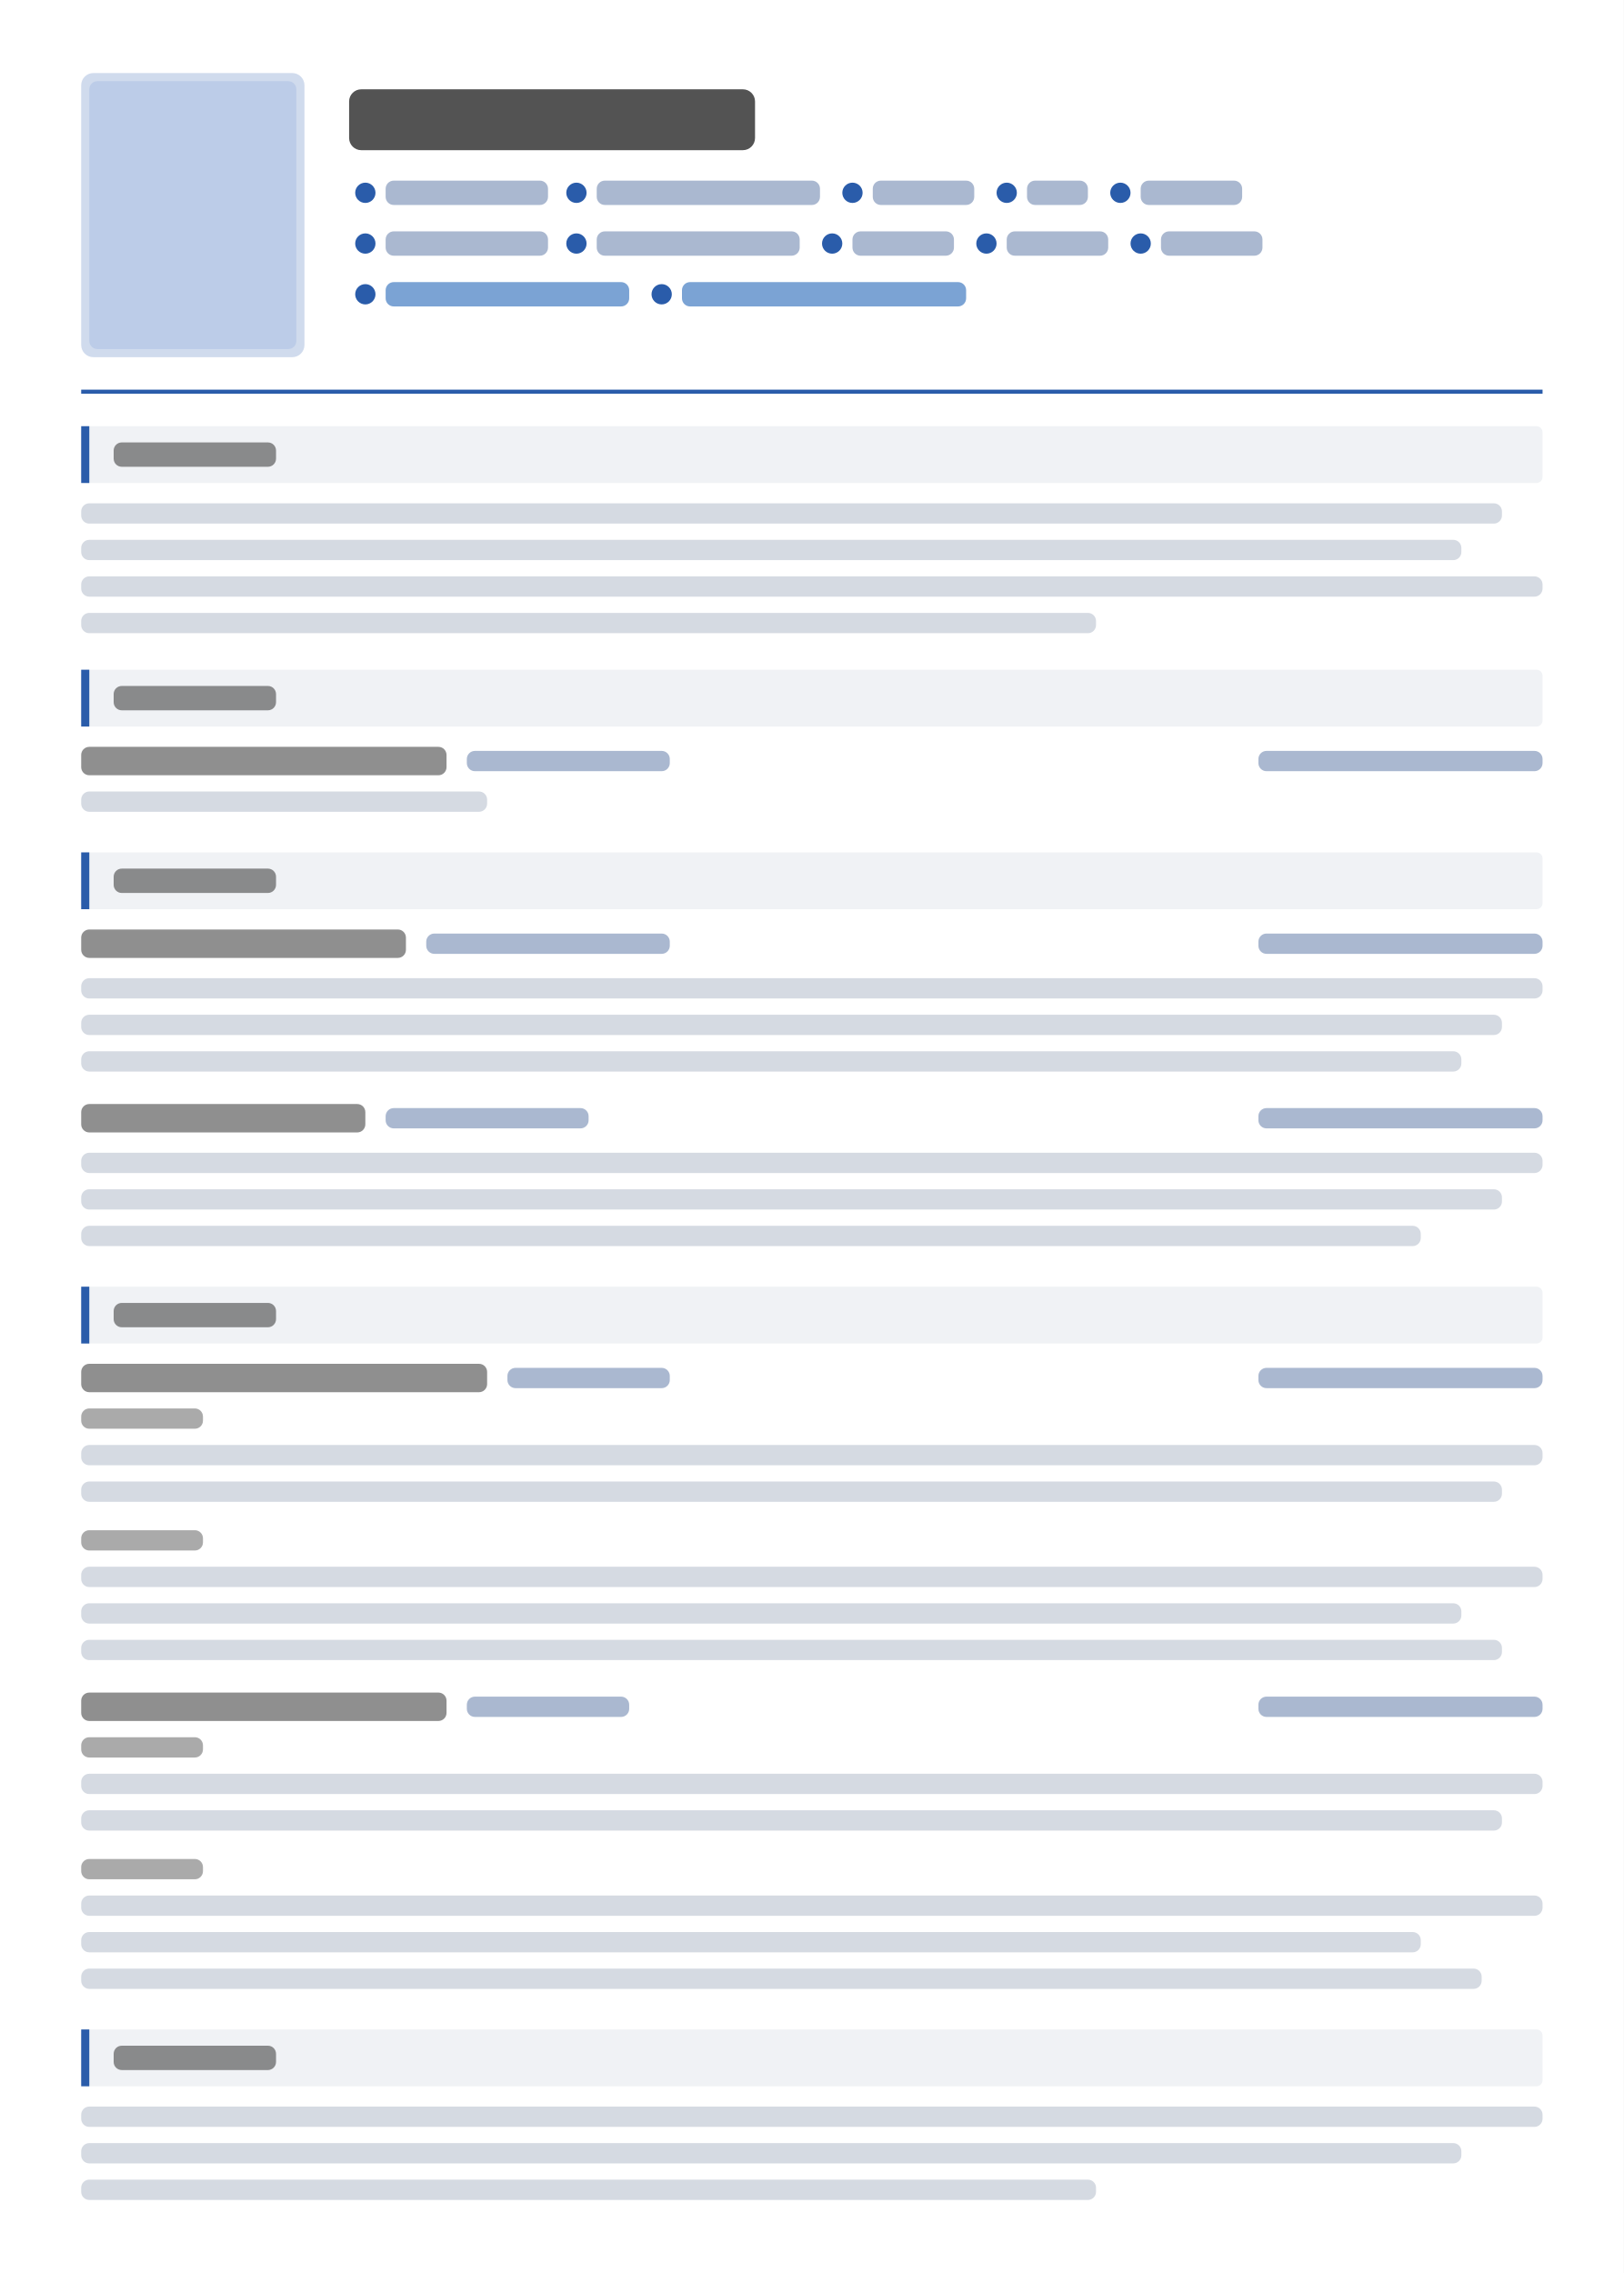
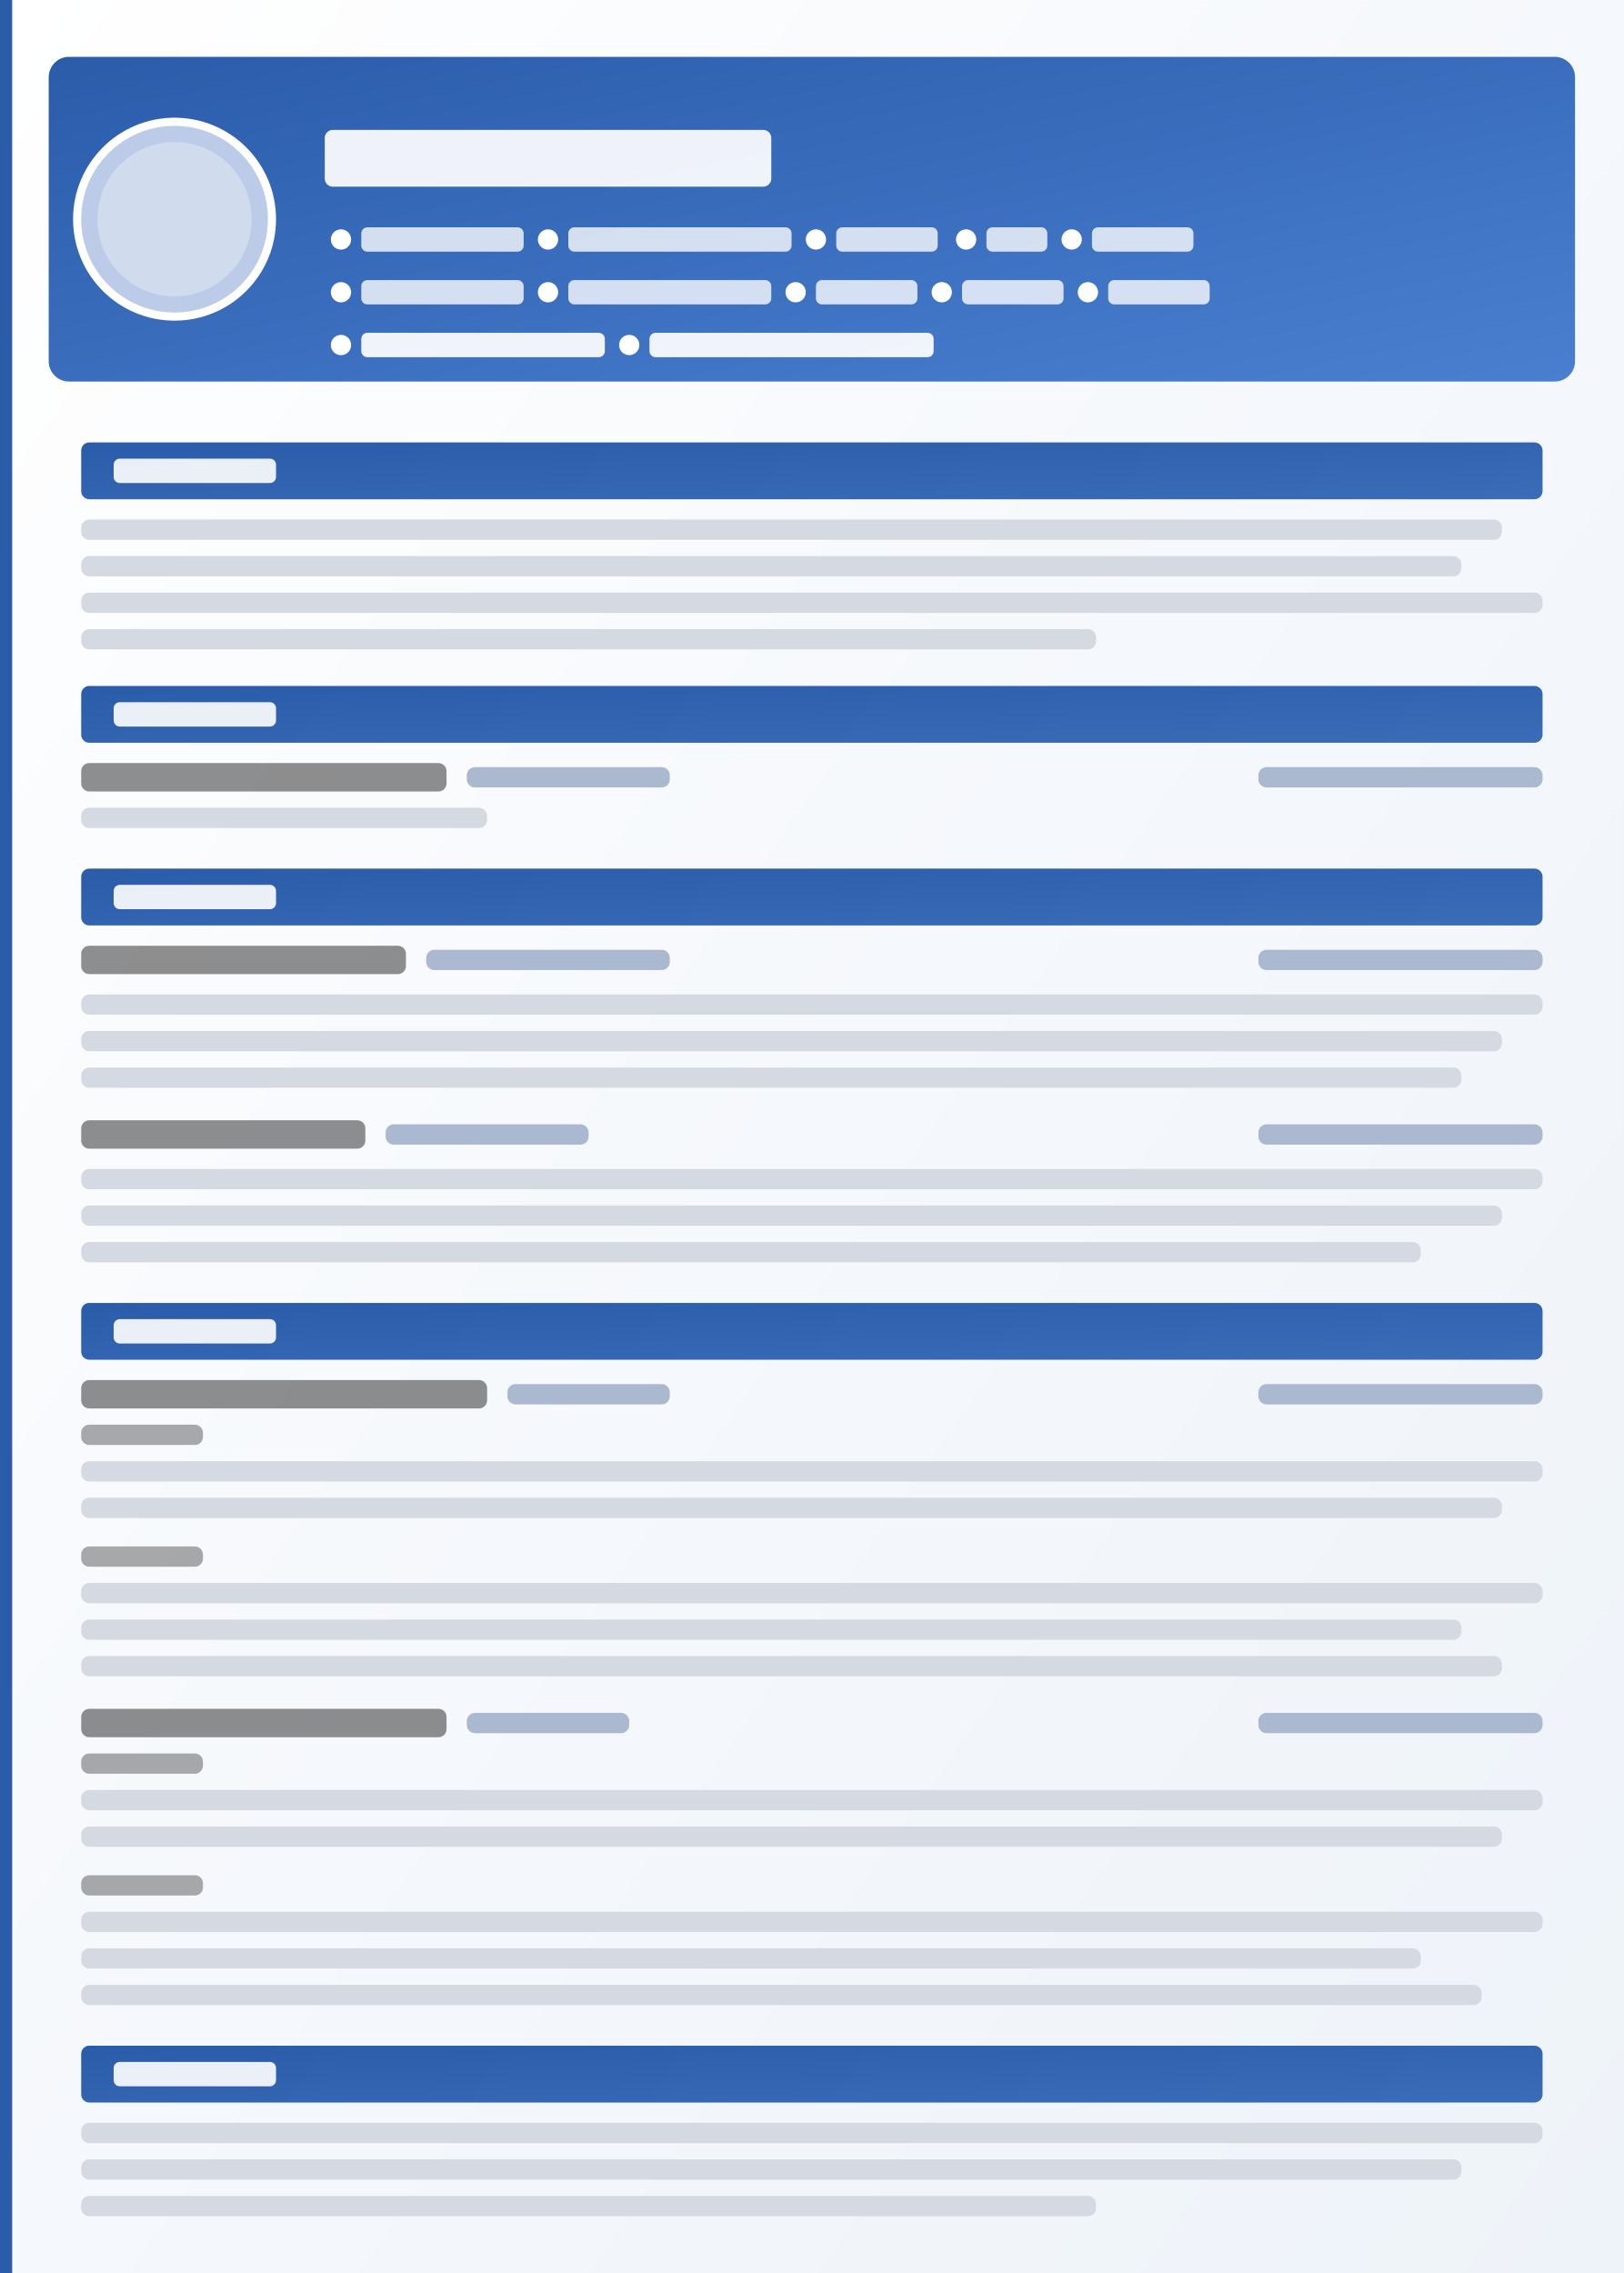
<svg xmlns="http://www.w3.org/2000/svg" width="800" height="1120" viewBox="0 0 800 1120" role="img" aria-label="Software engineer template preview">
-   <rect width="800" height="1120" fill="#ffffff" />
-   <rect x="40" y="36" width="110" height="140" rx="6" fill="#d0dbed" />
-   <rect x="44" y="40" width="102" height="132" rx="4" fill="#bccce8" />
-   <rect x="172" y="44" width="200" height="30" rx="6" fill="#1a1a1a" opacity="0.75" />
-   <circle cx="180" cy="95" r="5" fill="#2a5caa" />
-   <rect x="190" y="89" width="80" height="12" rx="4" fill="#aab8d0" />
-   <circle cx="284" cy="95" r="5" fill="#2a5caa" />
-   <rect x="294" y="89" width="110" height="12" rx="4" fill="#aab8d0" />
-   <circle cx="420" cy="95" r="5" fill="#2a5caa" />
-   <rect x="430" y="89" width="50" height="12" rx="4" fill="#aab8d0" />
-   <circle cx="496" cy="95" r="5" fill="#2a5caa" />
-   <rect x="506" y="89" width="30" height="12" rx="4" fill="#aab8d0" />
-   <circle cx="552" cy="95" r="5" fill="#2a5caa" />
-   <rect x="562" y="89" width="50" height="12" rx="4" fill="#aab8d0" />
-   <circle cx="180" cy="120" r="5" fill="#2a5caa" />
-   <rect x="190" y="114" width="80" height="12" rx="4" fill="#aab8d0" />
-   <circle cx="284" cy="120" r="5" fill="#2a5caa" />
-   <rect x="294" y="114" width="100" height="12" rx="4" fill="#aab8d0" />
-   <circle cx="410" cy="120" r="5" fill="#2a5caa" />
-   <rect x="420" y="114" width="50" height="12" rx="4" fill="#aab8d0" />
-   <circle cx="486" cy="120" r="5" fill="#2a5caa" />
-   <rect x="496" y="114" width="50" height="12" rx="4" fill="#aab8d0" />
-   <circle cx="562" cy="120" r="5" fill="#2a5caa" />
-   <rect x="572" y="114" width="50" height="12" rx="4" fill="#aab8d0" />
-   <circle cx="180" cy="145" r="5" fill="#2a5caa" />
-   <rect x="190" y="139" width="120" height="12" rx="4" fill="#7ba3d4" />
-   <circle cx="326" cy="145" r="5" fill="#2a5caa" />
-   <rect x="336" y="139" width="140" height="12" rx="4" fill="#7ba3d4" />
-   <rect x="40" y="192" width="720" height="2" fill="#2a5caa" />
-   <rect x="40" y="210" width="720" height="28" rx="3" fill="#f0f2f5" />
-   <rect x="40" y="210" width="4" height="28" fill="#2a5caa" />
-   <rect x="56" y="218" width="80" height="12" rx="4" fill="#444" opacity="0.6" />
-   <rect x="40" y="248" width="700" height="10" rx="4" fill="#d5dae2" />
-   <rect x="40" y="266" width="680" height="10" rx="4" fill="#d5dae2" />
-   <rect x="40" y="284" width="720" height="10" rx="4" fill="#d5dae2" />
-   <rect x="40" y="302" width="500" height="10" rx="4" fill="#d5dae2" />
-   <rect x="40" y="330" width="720" height="28" rx="3" fill="#f0f2f5" />
-   <rect x="40" y="330" width="4" height="28" fill="#2a5caa" />
-   <rect x="56" y="338" width="80" height="12" rx="4" fill="#444" opacity="0.6" />
-   <rect x="40" y="368" width="180" height="14" rx="4" fill="#333" opacity="0.55" />
-   <rect x="230" y="370" width="100" height="10" rx="4" fill="#aab8d0" />
-   <rect x="620" y="370" width="140" height="10" rx="4" fill="#aab8d0" />
-   <rect x="40" y="390" width="200" height="10" rx="4" fill="#d5dae2" />
-   <rect x="40" y="420" width="720" height="28" rx="3" fill="#f0f2f5" />
-   <rect x="40" y="420" width="4" height="28" fill="#2a5caa" />
-   <rect x="56" y="428" width="80" height="12" rx="4" fill="#444" opacity="0.6" />
-   <rect x="40" y="458" width="160" height="14" rx="4" fill="#333" opacity="0.55" />
-   <rect x="210" y="460" width="120" height="10" rx="4" fill="#aab8d0" />
-   <rect x="620" y="460" width="140" height="10" rx="4" fill="#aab8d0" />
-   <rect x="40" y="482" width="720" height="10" rx="4" fill="#d5dae2" />
-   <rect x="40" y="500" width="700" height="10" rx="4" fill="#d5dae2" />
-   <rect x="40" y="518" width="680" height="10" rx="4" fill="#d5dae2" />
-   <rect x="40" y="544" width="140" height="14" rx="4" fill="#333" opacity="0.55" />
-   <rect x="190" y="546" width="100" height="10" rx="4" fill="#aab8d0" />
-   <rect x="620" y="546" width="140" height="10" rx="4" fill="#aab8d0" />
-   <rect x="40" y="568" width="720" height="10" rx="4" fill="#d5dae2" />
-   <rect x="40" y="586" width="700" height="10" rx="4" fill="#d5dae2" />
-   <rect x="40" y="604" width="660" height="10" rx="4" fill="#d5dae2" />
-   <rect x="40" y="634" width="720" height="28" rx="3" fill="#f0f2f5" />
-   <rect x="40" y="634" width="4" height="28" fill="#2a5caa" />
-   <rect x="56" y="642" width="80" height="12" rx="4" fill="#444" opacity="0.6" />
-   <rect x="40" y="672" width="200" height="14" rx="4" fill="#333" opacity="0.55" />
-   <rect x="250" y="674" width="80" height="10" rx="4" fill="#aab8d0" />
-   <rect x="620" y="674" width="140" height="10" rx="4" fill="#aab8d0" />
-   <rect x="40" y="694" width="60" height="10" rx="4" fill="#555" opacity="0.5" />
-   <rect x="40" y="712" width="720" height="10" rx="4" fill="#d5dae2" />
-   <rect x="40" y="730" width="700" height="10" rx="4" fill="#d5dae2" />
-   <rect x="40" y="754" width="60" height="10" rx="4" fill="#555" opacity="0.5" />
-   <rect x="40" y="772" width="720" height="10" rx="4" fill="#d5dae2" />
-   <rect x="40" y="790" width="680" height="10" rx="4" fill="#d5dae2" />
-   <rect x="40" y="808" width="700" height="10" rx="4" fill="#d5dae2" />
-   <rect x="40" y="834" width="180" height="14" rx="4" fill="#333" opacity="0.55" />
-   <rect x="230" y="836" width="80" height="10" rx="4" fill="#aab8d0" />
-   <rect x="620" y="836" width="140" height="10" rx="4" fill="#aab8d0" />
-   <rect x="40" y="856" width="60" height="10" rx="4" fill="#555" opacity="0.5" />
-   <rect x="40" y="874" width="720" height="10" rx="4" fill="#d5dae2" />
-   <rect x="40" y="892" width="700" height="10" rx="4" fill="#d5dae2" />
-   <rect x="40" y="916" width="60" height="10" rx="4" fill="#555" opacity="0.5" />
-   <rect x="40" y="934" width="720" height="10" rx="4" fill="#d5dae2" />
-   <rect x="40" y="952" width="660" height="10" rx="4" fill="#d5dae2" />
-   <rect x="40" y="970" width="690" height="10" rx="4" fill="#d5dae2" />
-   <rect x="40" y="1000" width="720" height="28" rx="3" fill="#f0f2f5" />
-   <rect x="40" y="1000" width="4" height="28" fill="#2a5caa" />
-   <rect x="56" y="1008" width="80" height="12" rx="4" fill="#444" opacity="0.6" />
-   <rect x="40" y="1038" width="720" height="10" rx="4" fill="#d5dae2" />
-   <rect x="40" y="1056" width="680" height="10" rx="4" fill="#d5dae2" />
-   <rect x="40" y="1074" width="500" height="10" rx="4" fill="#d5dae2" />
+   <defs>
+     <linearGradient id="pageBg" x1="0" y1="0" x2="1" y2="1">
+       <stop offset="0%" stop-color="#ffffff" />
+       <stop offset="50%" stop-color="#f5f8fc" />
+       <stop offset="100%" stop-color="#eef3f9" />
+     </linearGradient>
+     <linearGradient id="headerBg" x1="0" y1="0" x2="1" y2="1">
+       <stop offset="0%" stop-color="#2a5caa" />
+       <stop offset="100%" stop-color="#4a7fd0" />
+     </linearGradient>
+     <linearGradient id="titleBg" x1="0" y1="0" x2="1" y2="1">
+       <stop offset="0%" stop-color="#2a5caa" />
+       <stop offset="100%" stop-color="#3a6cb8" />
+     </linearGradient>
+   </defs>
+   <rect width="800" height="1120" fill="url(#pageBg)" />
+   <rect x="0" y="0" width="6" height="1120" fill="#2a5caa" />
+   <rect x="24" y="28" width="752" height="160" rx="10" fill="url(#headerBg)" />
+   <circle cx="86" cy="108" r="50" fill="#ffffff" />
+   <circle cx="86" cy="108" r="46" fill="#bccce8" />
+   <circle cx="86" cy="108" r="38" fill="#d0dbed" />
+   <rect x="160" y="64" width="220" height="28" rx="4" fill="#ffffff" opacity="0.92" />
+   <circle cx="168" cy="118" r="5" fill="#ffffff" />
+   <rect x="178" y="112" width="80" height="12" rx="3" fill="#ffffff" opacity="0.78" />
+   <circle cx="270" cy="118" r="5" fill="#ffffff" />
+   <rect x="280" y="112" width="110" height="12" rx="3" fill="#ffffff" opacity="0.78" />
+   <circle cx="402" cy="118" r="5" fill="#ffffff" />
+   <rect x="412" y="112" width="50" height="12" rx="3" fill="#ffffff" opacity="0.78" />
+   <circle cx="476" cy="118" r="5" fill="#ffffff" />
+   <rect x="486" y="112" width="30" height="12" rx="3" fill="#ffffff" opacity="0.78" />
+   <circle cx="528" cy="118" r="5" fill="#ffffff" />
+   <rect x="538" y="112" width="50" height="12" rx="3" fill="#ffffff" opacity="0.78" />
+   <circle cx="168" cy="144" r="5" fill="#ffffff" />
+   <rect x="178" y="138" width="80" height="12" rx="3" fill="#ffffff" opacity="0.78" />
+   <circle cx="270" cy="144" r="5" fill="#ffffff" />
+   <rect x="280" y="138" width="100" height="12" rx="3" fill="#ffffff" opacity="0.78" />
+   <circle cx="392" cy="144" r="5" fill="#ffffff" />
+   <rect x="402" y="138" width="50" height="12" rx="3" fill="#ffffff" opacity="0.78" />
+   <circle cx="464" cy="144" r="5" fill="#ffffff" />
+   <rect x="474" y="138" width="50" height="12" rx="3" fill="#ffffff" opacity="0.78" />
+   <circle cx="536" cy="144" r="5" fill="#ffffff" />
+   <rect x="546" y="138" width="50" height="12" rx="3" fill="#ffffff" opacity="0.78" />
+   <circle cx="168" cy="170" r="5" fill="#ffffff" />
+   <rect x="178" y="164" width="120" height="12" rx="3" fill="#ffffff" opacity="0.92" />
+   <circle cx="310" cy="170" r="5" fill="#ffffff" />
+   <rect x="320" y="164" width="140" height="12" rx="3" fill="#ffffff" opacity="0.92" />
+   <rect x="40" y="218" width="720" height="28" rx="4" fill="url(#titleBg)" />
+   <rect x="56" y="226" width="80" height="12" rx="3" fill="#ffffff" opacity="0.9" />
+   <rect x="40" y="256" width="700" height="10" rx="4" fill="#d5dae2" />
+   <rect x="40" y="274" width="680" height="10" rx="4" fill="#d5dae2" />
+   <rect x="40" y="292" width="720" height="10" rx="4" fill="#d5dae2" />
+   <rect x="40" y="310" width="500" height="10" rx="4" fill="#d5dae2" />
+   <rect x="40" y="338" width="720" height="28" rx="4" fill="url(#titleBg)" />
+   <rect x="56" y="346" width="80" height="12" rx="3" fill="#ffffff" opacity="0.9" />
+   <rect x="40" y="376" width="180" height="14" rx="4" fill="#333" opacity="0.55" />
+   <rect x="230" y="378" width="100" height="10" rx="4" fill="#aab8d0" />
+   <rect x="620" y="378" width="140" height="10" rx="4" fill="#aab8d0" />
+   <rect x="40" y="398" width="200" height="10" rx="4" fill="#d5dae2" />
+   <rect x="40" y="428" width="720" height="28" rx="4" fill="url(#titleBg)" />
+   <rect x="56" y="436" width="80" height="12" rx="3" fill="#ffffff" opacity="0.9" />
+   <rect x="40" y="466" width="160" height="14" rx="4" fill="#333" opacity="0.55" />
+   <rect x="210" y="468" width="120" height="10" rx="4" fill="#aab8d0" />
+   <rect x="620" y="468" width="140" height="10" rx="4" fill="#aab8d0" />
+   <rect x="40" y="490" width="720" height="10" rx="4" fill="#d5dae2" />
+   <rect x="40" y="508" width="700" height="10" rx="4" fill="#d5dae2" />
+   <rect x="40" y="526" width="680" height="10" rx="4" fill="#d5dae2" />
+   <rect x="40" y="552" width="140" height="14" rx="4" fill="#333" opacity="0.55" />
+   <rect x="190" y="554" width="100" height="10" rx="4" fill="#aab8d0" />
+   <rect x="620" y="554" width="140" height="10" rx="4" fill="#aab8d0" />
+   <rect x="40" y="576" width="720" height="10" rx="4" fill="#d5dae2" />
+   <rect x="40" y="594" width="700" height="10" rx="4" fill="#d5dae2" />
+   <rect x="40" y="612" width="660" height="10" rx="4" fill="#d5dae2" />
+   <rect x="40" y="642" width="720" height="28" rx="4" fill="url(#titleBg)" />
+   <rect x="56" y="650" width="80" height="12" rx="3" fill="#ffffff" opacity="0.9" />
+   <rect x="40" y="680" width="200" height="14" rx="4" fill="#333" opacity="0.55" />
+   <rect x="250" y="682" width="80" height="10" rx="4" fill="#aab8d0" />
+   <rect x="620" y="682" width="140" height="10" rx="4" fill="#aab8d0" />
+   <rect x="40" y="702" width="60" height="10" rx="4" fill="#555" opacity="0.5" />
+   <rect x="40" y="720" width="720" height="10" rx="4" fill="#d5dae2" />
+   <rect x="40" y="738" width="700" height="10" rx="4" fill="#d5dae2" />
+   <rect x="40" y="762" width="60" height="10" rx="4" fill="#555" opacity="0.5" />
+   <rect x="40" y="780" width="720" height="10" rx="4" fill="#d5dae2" />
+   <rect x="40" y="798" width="680" height="10" rx="4" fill="#d5dae2" />
+   <rect x="40" y="816" width="700" height="10" rx="4" fill="#d5dae2" />
+   <rect x="40" y="842" width="180" height="14" rx="4" fill="#333" opacity="0.55" />
+   <rect x="230" y="844" width="80" height="10" rx="4" fill="#aab8d0" />
+   <rect x="620" y="844" width="140" height="10" rx="4" fill="#aab8d0" />
+   <rect x="40" y="864" width="60" height="10" rx="4" fill="#555" opacity="0.5" />
+   <rect x="40" y="882" width="720" height="10" rx="4" fill="#d5dae2" />
+   <rect x="40" y="900" width="700" height="10" rx="4" fill="#d5dae2" />
+   <rect x="40" y="924" width="60" height="10" rx="4" fill="#555" opacity="0.5" />
+   <rect x="40" y="942" width="720" height="10" rx="4" fill="#d5dae2" />
+   <rect x="40" y="960" width="660" height="10" rx="4" fill="#d5dae2" />
+   <rect x="40" y="978" width="690" height="10" rx="4" fill="#d5dae2" />
+   <rect x="40" y="1008" width="720" height="28" rx="4" fill="url(#titleBg)" />
+   <rect x="56" y="1016" width="80" height="12" rx="3" fill="#ffffff" opacity="0.9" />
+   <rect x="40" y="1046" width="720" height="10" rx="4" fill="#d5dae2" />
+   <rect x="40" y="1064" width="680" height="10" rx="4" fill="#d5dae2" />
+   <rect x="40" y="1082" width="500" height="10" rx="4" fill="#d5dae2" />
</svg>
